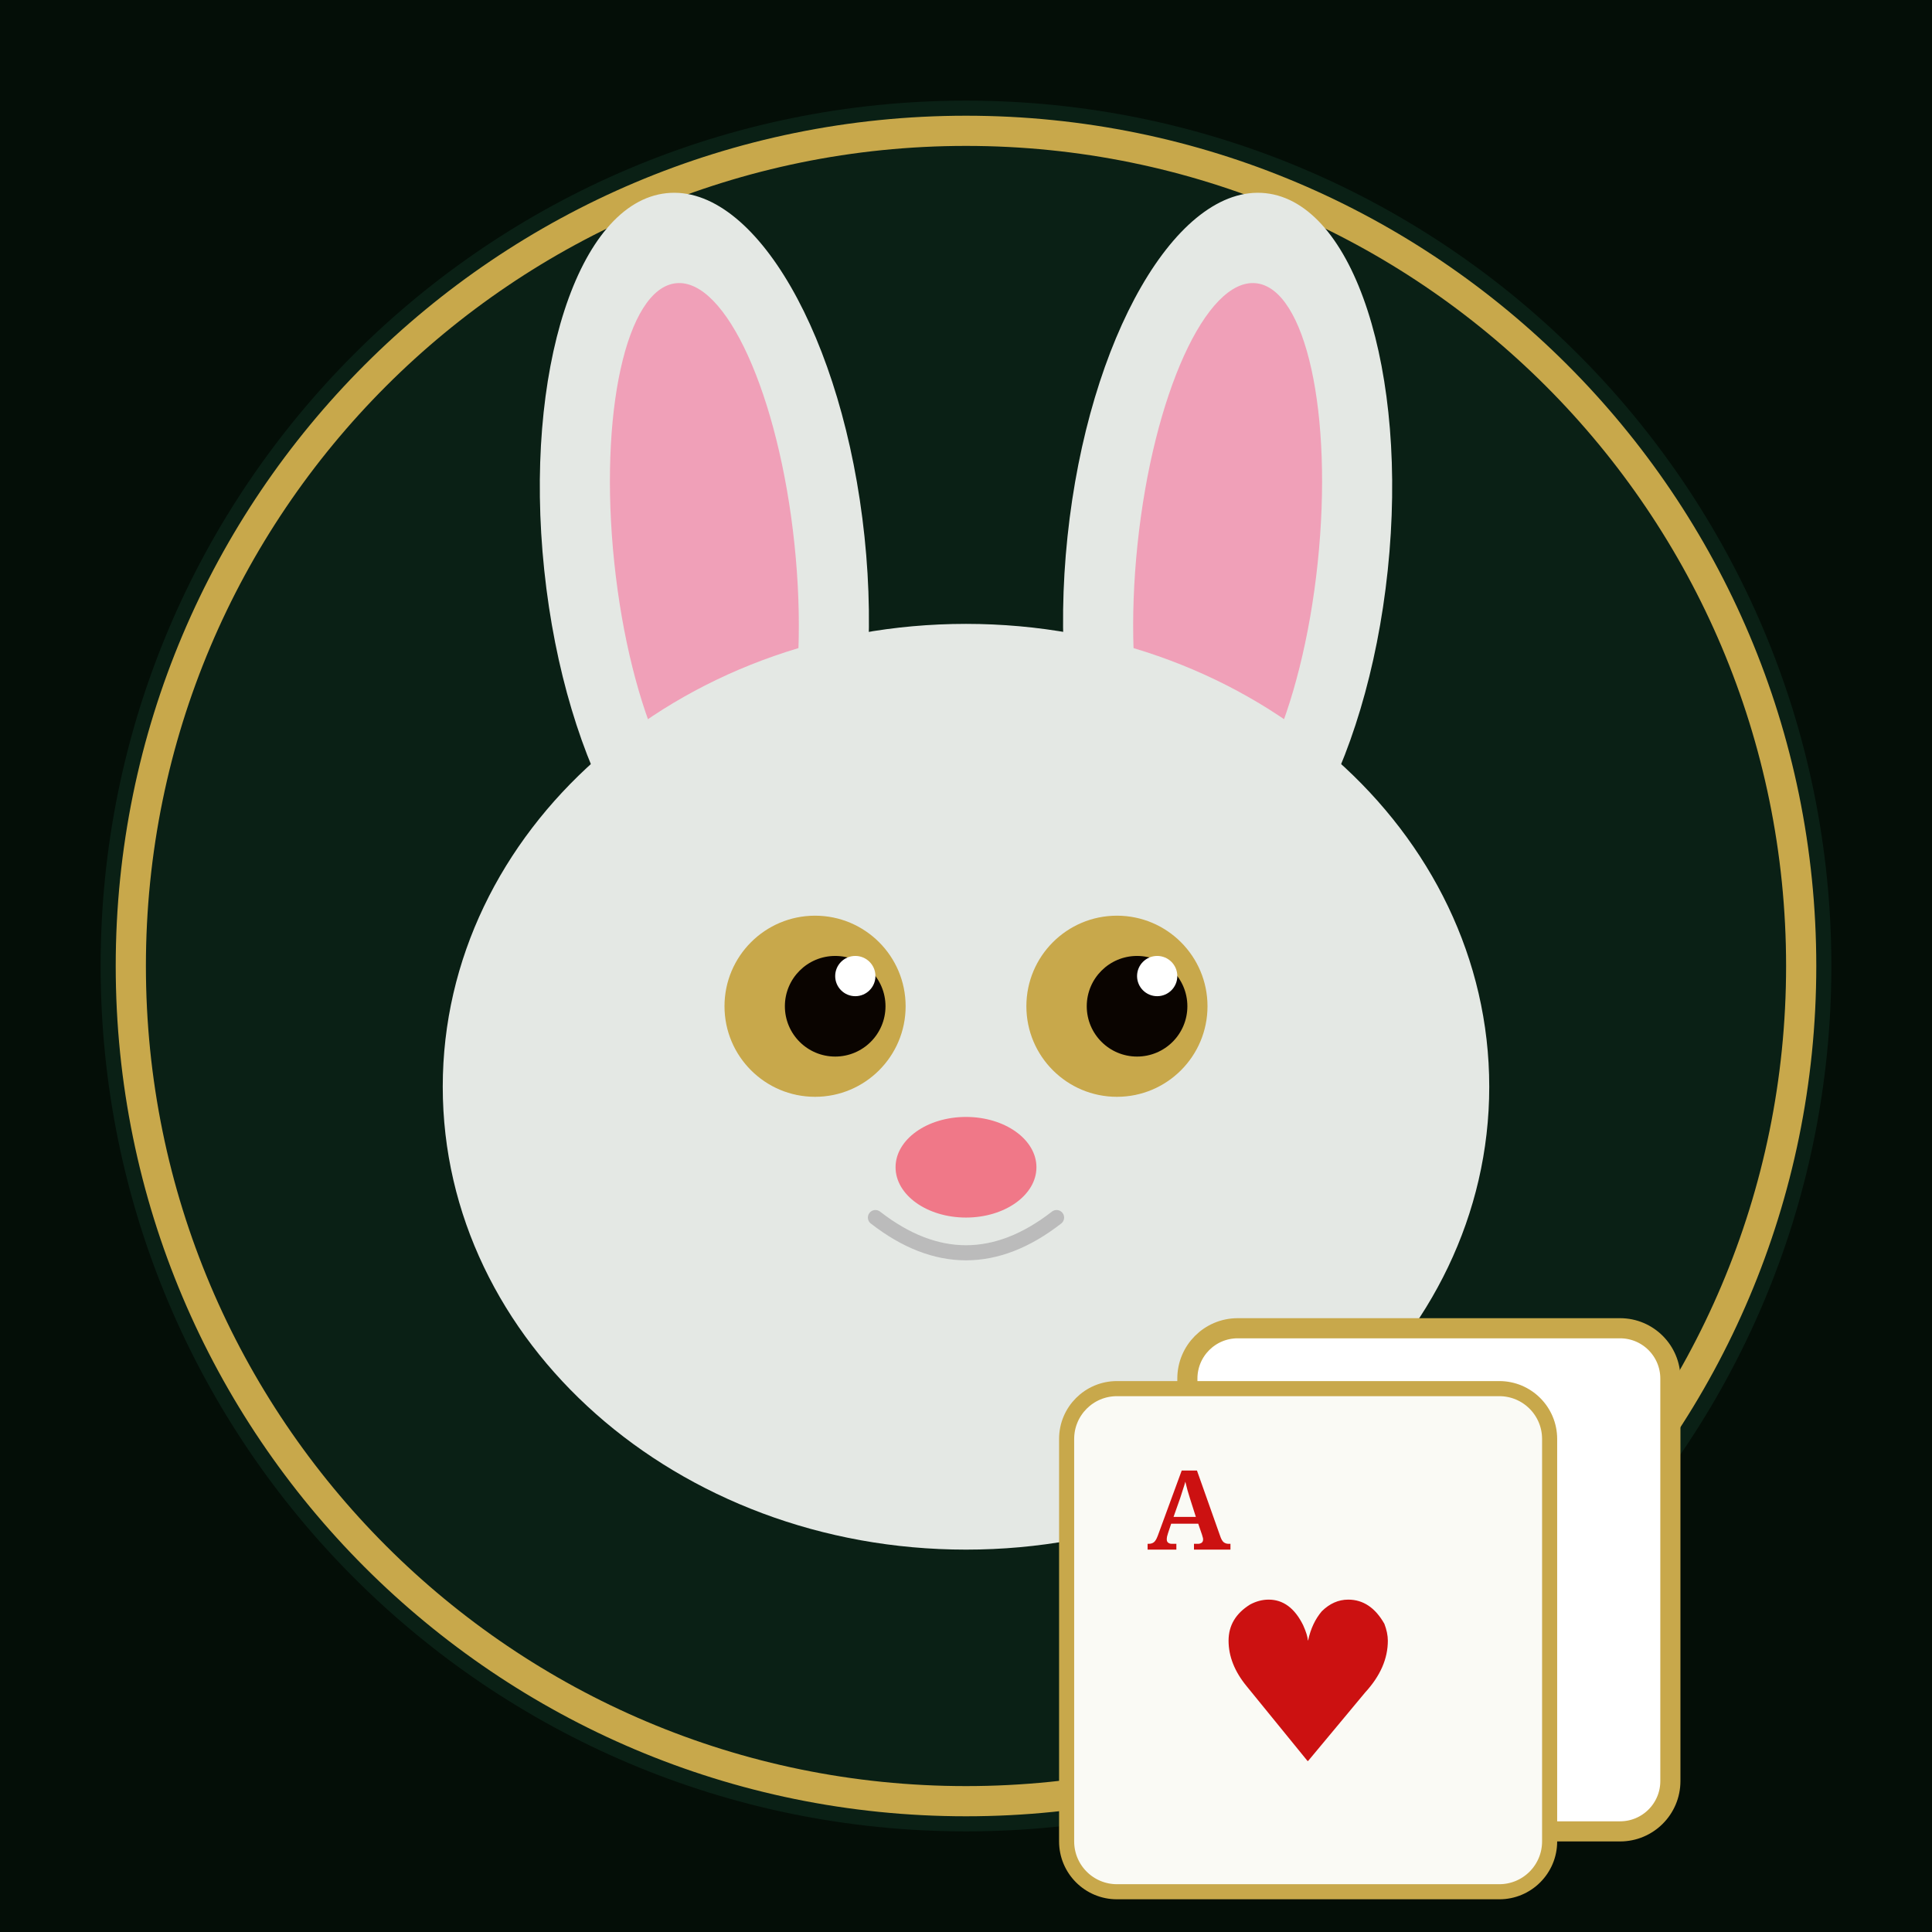
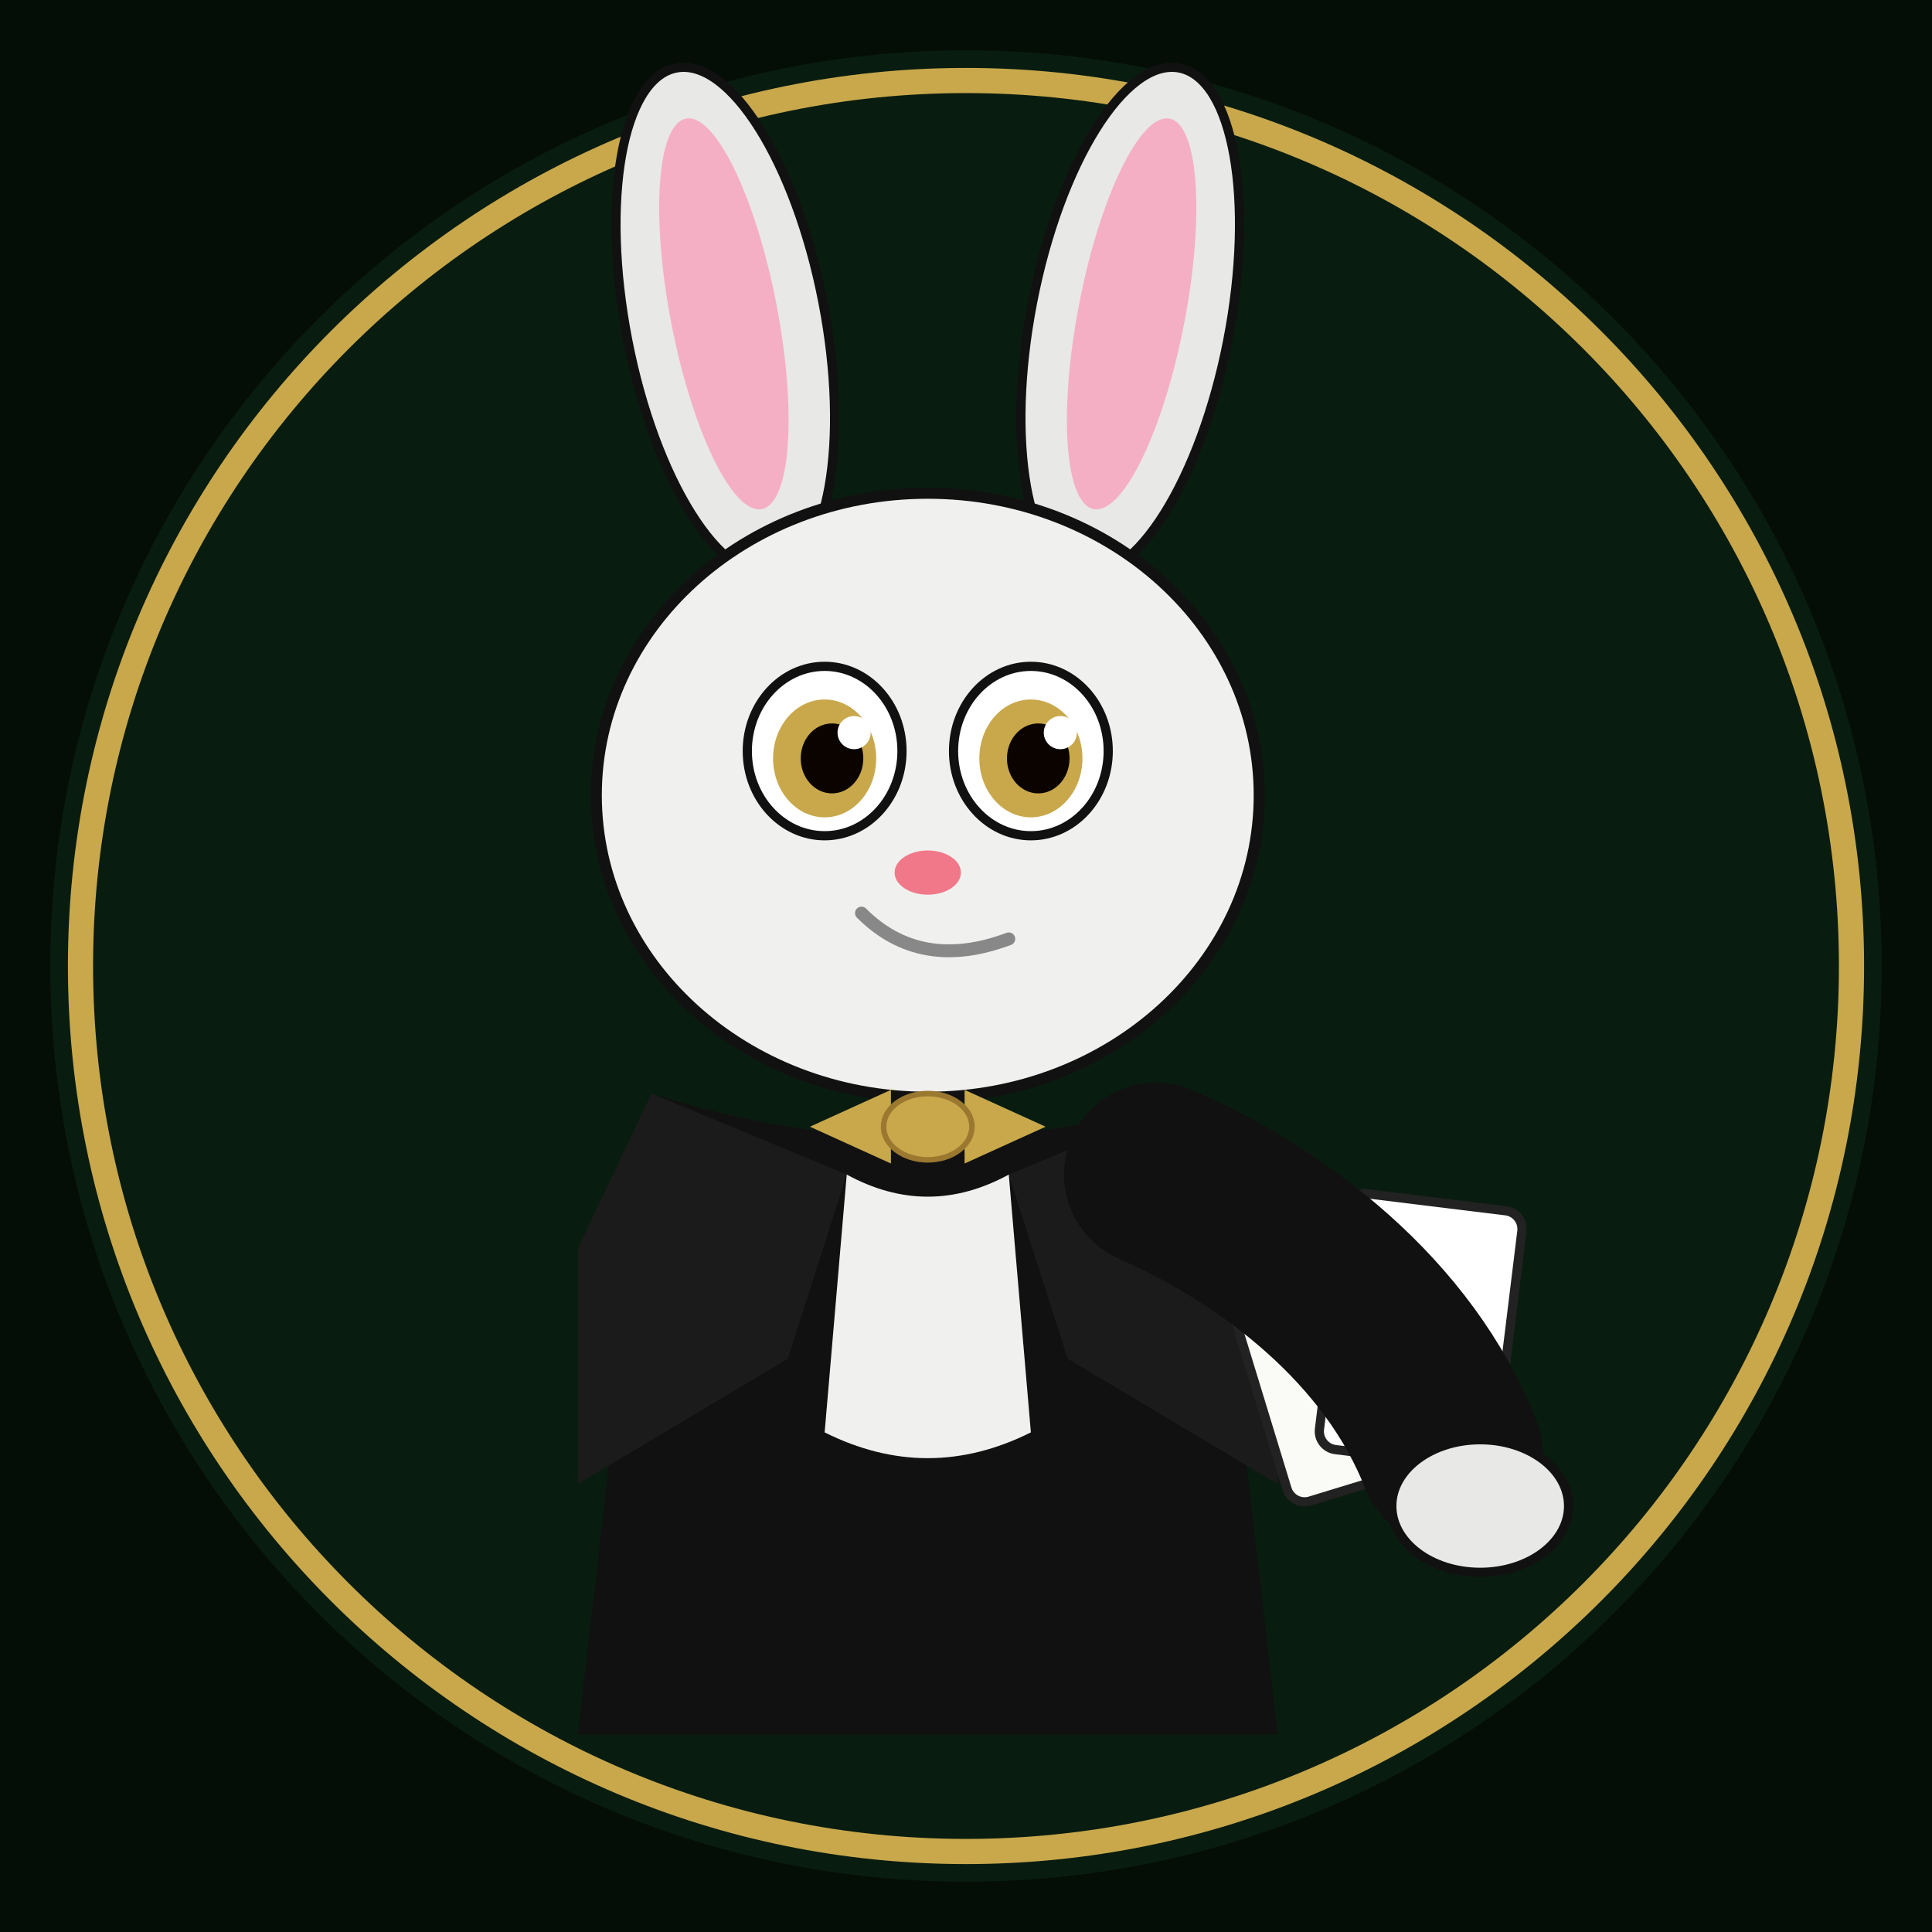
- <svg xmlns="http://www.w3.org/2000/svg" viewBox="0 0 192 192" width="192" height="192">
+ <svg xmlns="http://www.w3.org/2000/svg" viewBox="0 0 192 192">
  <rect width="192" height="192" fill="#040e07" />
-   <circle cx="96" cy="96" r="86" fill="#0a2015" />
-   <circle cx="96" cy="96" r="83" fill="none" stroke="#c8a84b" stroke-width="3" />
-   <ellipse cx="70" cy="55" rx="16" ry="36" fill="#e4e8e4" transform="rotate(-6 70 55)" />
-   <ellipse cx="70" cy="55" rx="9" ry="27" fill="#f0a0b8" transform="rotate(-6 70 55)" />
-   <ellipse cx="122" cy="55" rx="16" ry="36" fill="#e4e8e4" transform="rotate(6 122 55)" />
-   <ellipse cx="122" cy="55" rx="9" ry="27" fill="#f0a0b8" transform="rotate(6 122 55)" />
-   <ellipse cx="96" cy="108" rx="52" ry="46" fill="#e4e8e4" />
-   <circle cx="81" cy="100" r="9" fill="#c8a84b" />
-   <circle cx="111" cy="100" r="9" fill="#c8a84b" />
-   <circle cx="83" cy="100" r="5" fill="#0a0400" />
-   <circle cx="113" cy="100" r="5" fill="#0a0400" />
-   <circle cx="85" cy="97" r="2" fill="#fff" />
-   <circle cx="115" cy="97" r="2" fill="#fff" />
-   <ellipse cx="96" cy="116" rx="7" ry="5" fill="#f07888" />
-   <path d="M87 121 Q96 128 105 121" stroke="#bbb" stroke-width="1.5" fill="none" stroke-linecap="round" />
-   <rect x="118" y="132" width="48" height="50" rx="5" fill="#fff" stroke="#c8a84b" stroke-width="2" />
-   <text x="126" y="148" font-size="11" font-family="Georgia,serif" fill="#1a1a1a" font-weight="bold">A</text>
-   <text x="142" y="170" font-size="26" text-anchor="middle" font-family="Georgia,serif" fill="#1a1a1a">♠</text>
-   <rect x="106" y="138" width="48" height="50" rx="5" fill="#fafaf5" stroke="#c8a84b" stroke-width="1.5" />
-   <text x="114" y="154" font-size="11" font-family="Georgia,serif" fill="#cc1111" font-weight="bold">A</text>
-   <text x="130" y="175" font-size="22" text-anchor="middle" font-family="Georgia,serif" fill="#cc1111">♥</text>
+   <circle cx="96" cy="96" r="91" fill="#091c10" />
+   <circle cx="96" cy="96" r="88" fill="none" stroke="#c8a84b" stroke-width="2.5" />
+   <g transform="translate(19, 4) scale(0.366)">
+     <g transform="rotate(-11, 158, 143)">
+       <ellipse cx="158" cy="75" rx="27" ry="70" fill="#e8e8e6" stroke="#111" stroke-width="2.5" />
+       <ellipse cx="158" cy="73" rx="14.5" ry="54" fill="#f5afc5" />
+     </g>
+     <g transform="rotate(11, 242, 143)">
+       <ellipse cx="242" cy="75" rx="27" ry="70" fill="#e8e8e6" stroke="#111" stroke-width="2.5" />
+       <ellipse cx="242" cy="73" rx="14.5" ry="54" fill="#f5afc5" />
+     </g>
+     <path d="M125 286 Q200 310 275 286 L295 460 L105 460 Z" fill="#111111" />
+     <path d="M125 286 L178 308 L162 358 L105 392 L105 328 Z" fill="#1b1b1b" />
+     <path d="M275 286 L222 308 L238 358 L295 392 L295 328 Z" fill="#1b1b1b" />
+     <path d="M178 308 Q200 320 222 308 L228 378 Q200 392 172 378 Z" fill="#f0f0ee" />
+     <g transform="rotate(-17, 338, 382)">
+       <rect x="296" y="316" width="48" height="70" rx="5" fill="#fafaf6" stroke="#222" stroke-width="2.5" />
+       <text x="320" y="364" font-size="26" text-anchor="middle" font-family="Georgia,serif" fill="#cc1111">♥</text>
+     </g>
+     <g transform="rotate(7, 338, 382)">
+       <rect x="306" y="316" width="48" height="70" rx="5" fill="white" stroke="#222" stroke-width="2.5" />
+       <text x="330" y="364" font-size="26" text-anchor="middle" font-family="Georgia,serif" fill="#111">♠</text>
+     </g>
+     <path d="M262 308 C294 322 328 348 342 384" stroke="#111111" stroke-width="50" stroke-linecap="round" fill="none" />
+     <ellipse cx="350" cy="398" rx="24" ry="18" fill="#e8e8e6" stroke="#111" stroke-width="2.5" />
+     <ellipse cx="200" cy="205" rx="90" ry="82" fill="#f0f0ee" stroke="#111" stroke-width="3" />
+     <ellipse cx="172" cy="193" rx="21" ry="23" fill="white" stroke="#111" stroke-width="2.5" />
+     <ellipse cx="172" cy="195" rx="14" ry="16" fill="#c8a84b" />
+     <ellipse cx="174" cy="195" rx="8.5" ry="9.5" fill="#0a0300" />
+     <circle cx="180" cy="188" r="4.5" fill="white" />
+     <ellipse cx="228" cy="193" rx="21" ry="23" fill="white" stroke="#111" stroke-width="2.5" />
+     <ellipse cx="228" cy="195" rx="14" ry="16" fill="#c8a84b" />
+     <ellipse cx="230" cy="195" rx="8.5" ry="9.5" fill="#0a0300" />
+     <circle cx="236" cy="188" r="4.5" fill="white" />
+     <ellipse cx="200" cy="226" rx="9" ry="6" fill="#f07888" />
+     <path d="M182 237 Q198 253 222 244" stroke="#888" stroke-width="3.5" fill="none" stroke-linecap="round" />
+     <path d="M168 295 L190 285 L190 305 Z" fill="#c8a84b" />
+     <path d="M232 295 L210 285 L210 305 Z" fill="#c8a84b" />
+     <ellipse cx="200" cy="295" rx="12" ry="9" fill="#c8a84b" stroke="#9a7830" stroke-width="1.5" />
+   </g>
</svg>
